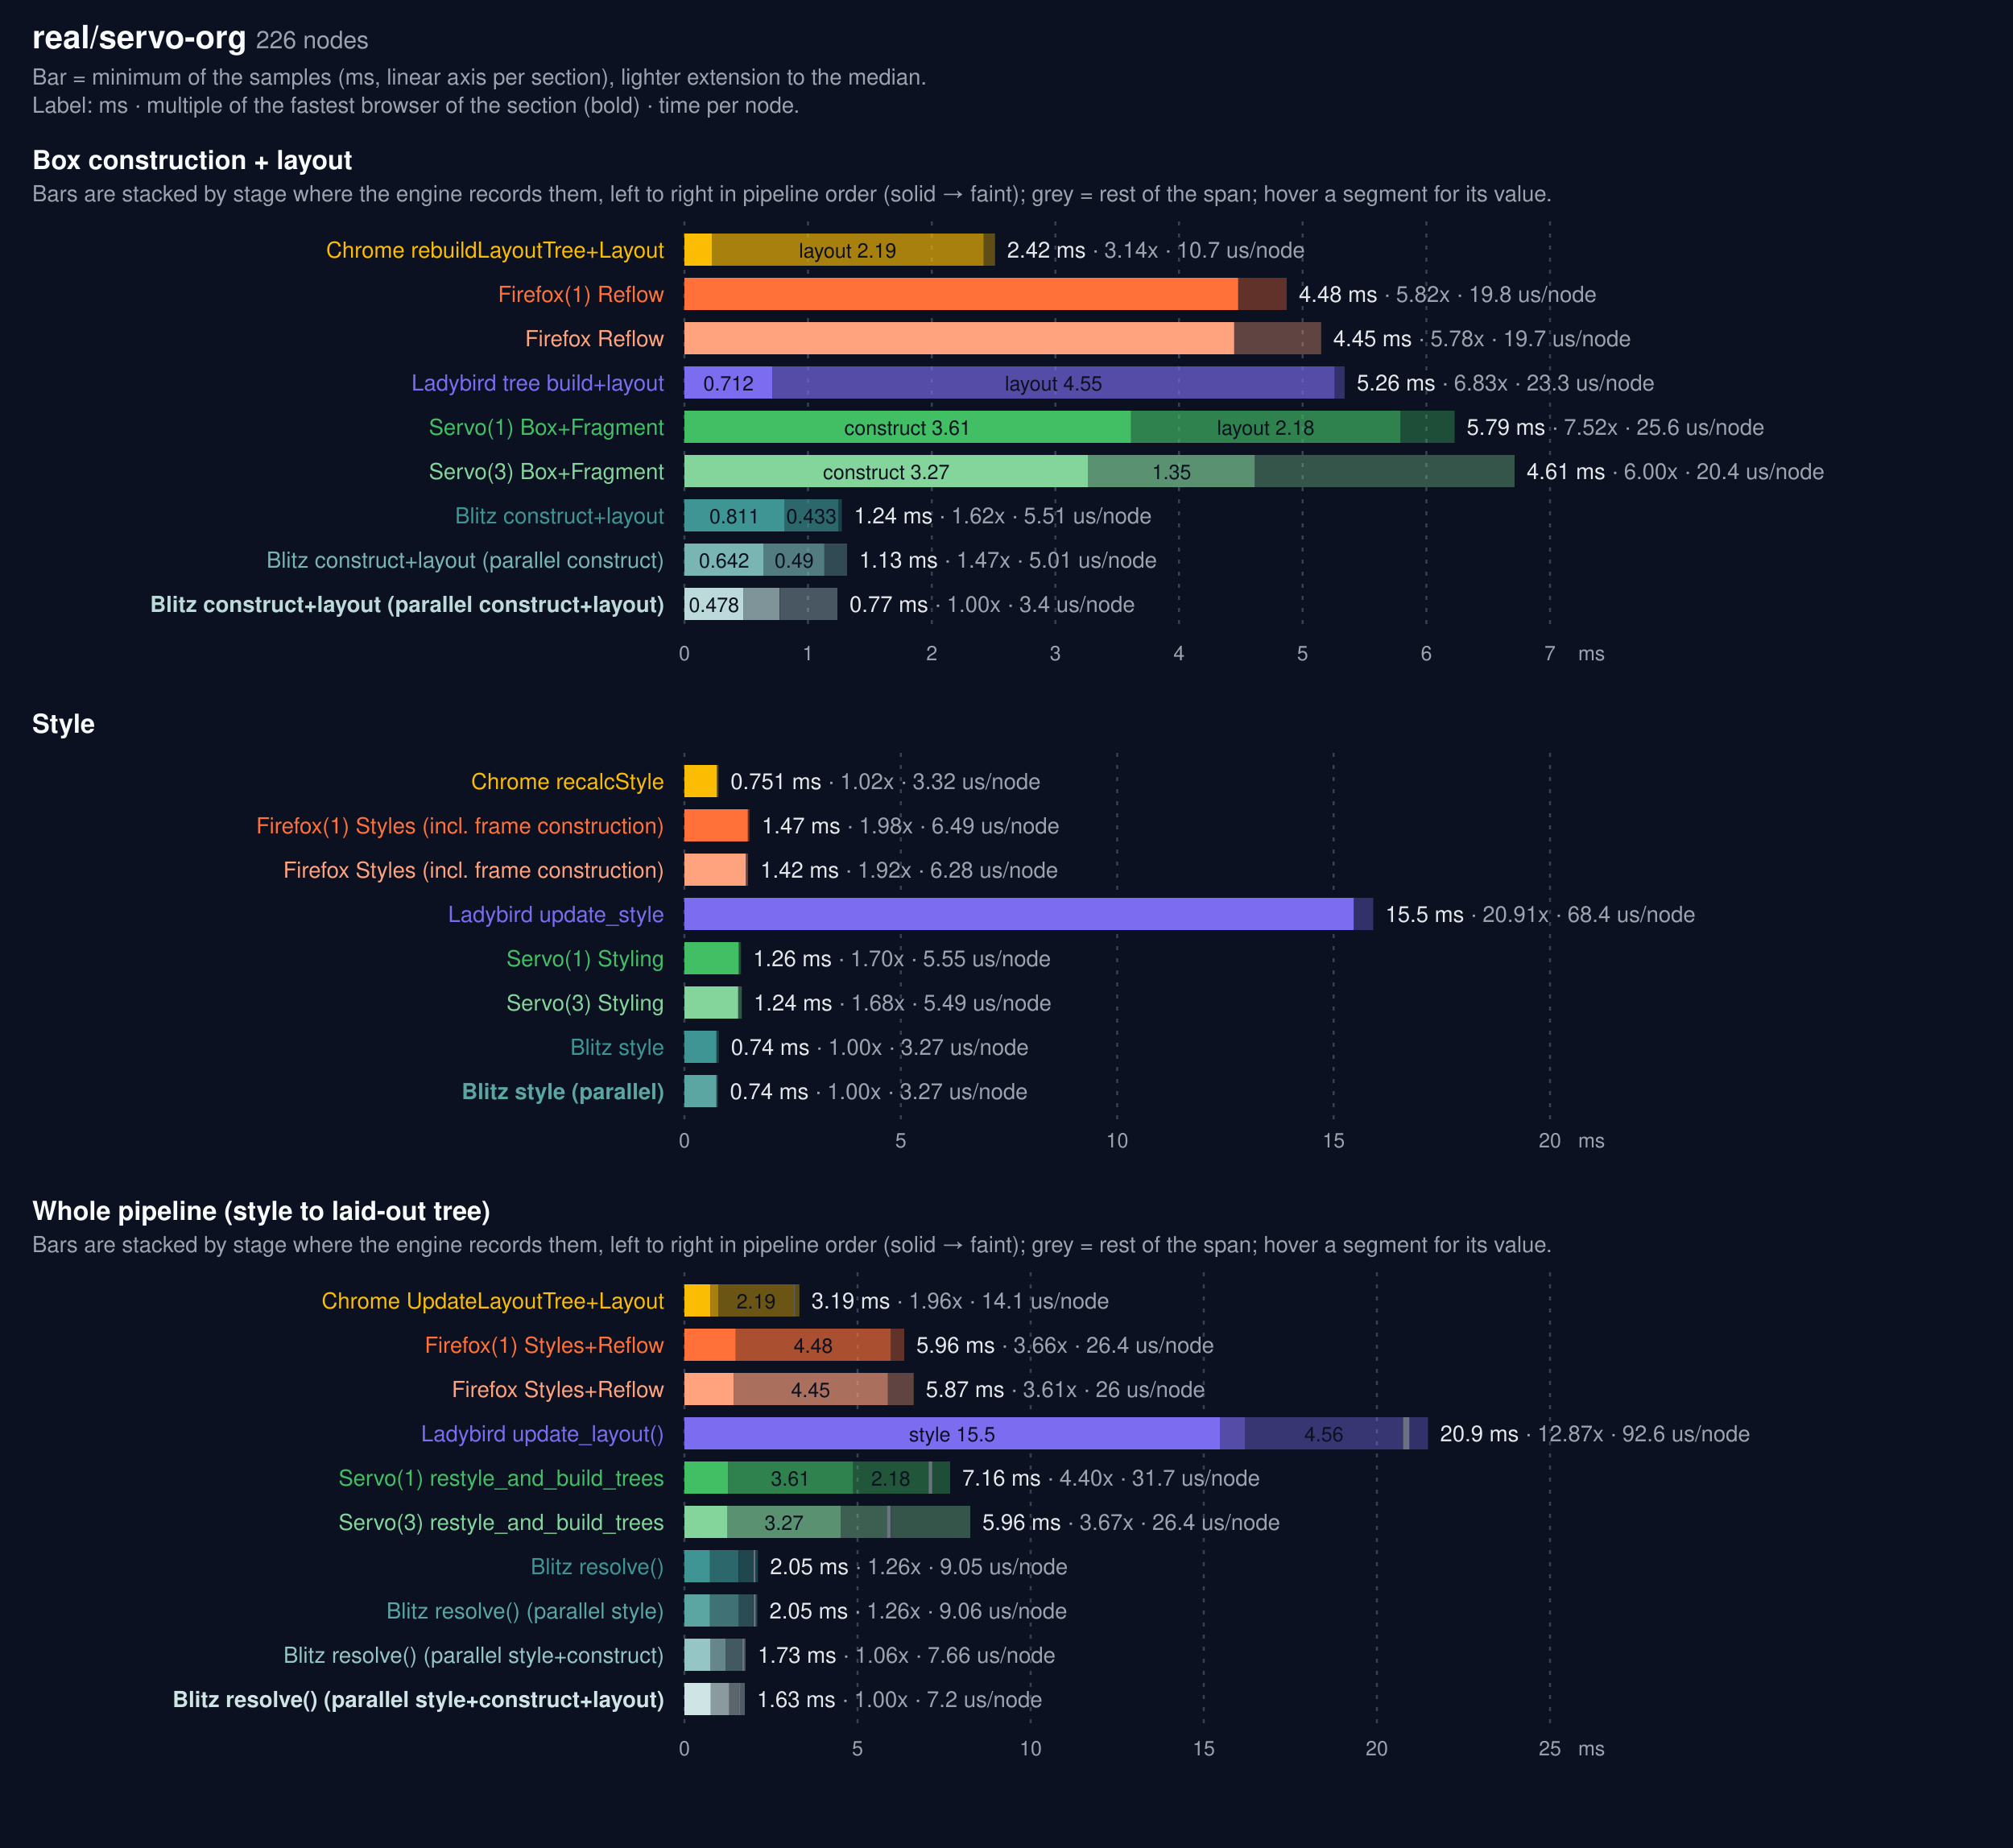
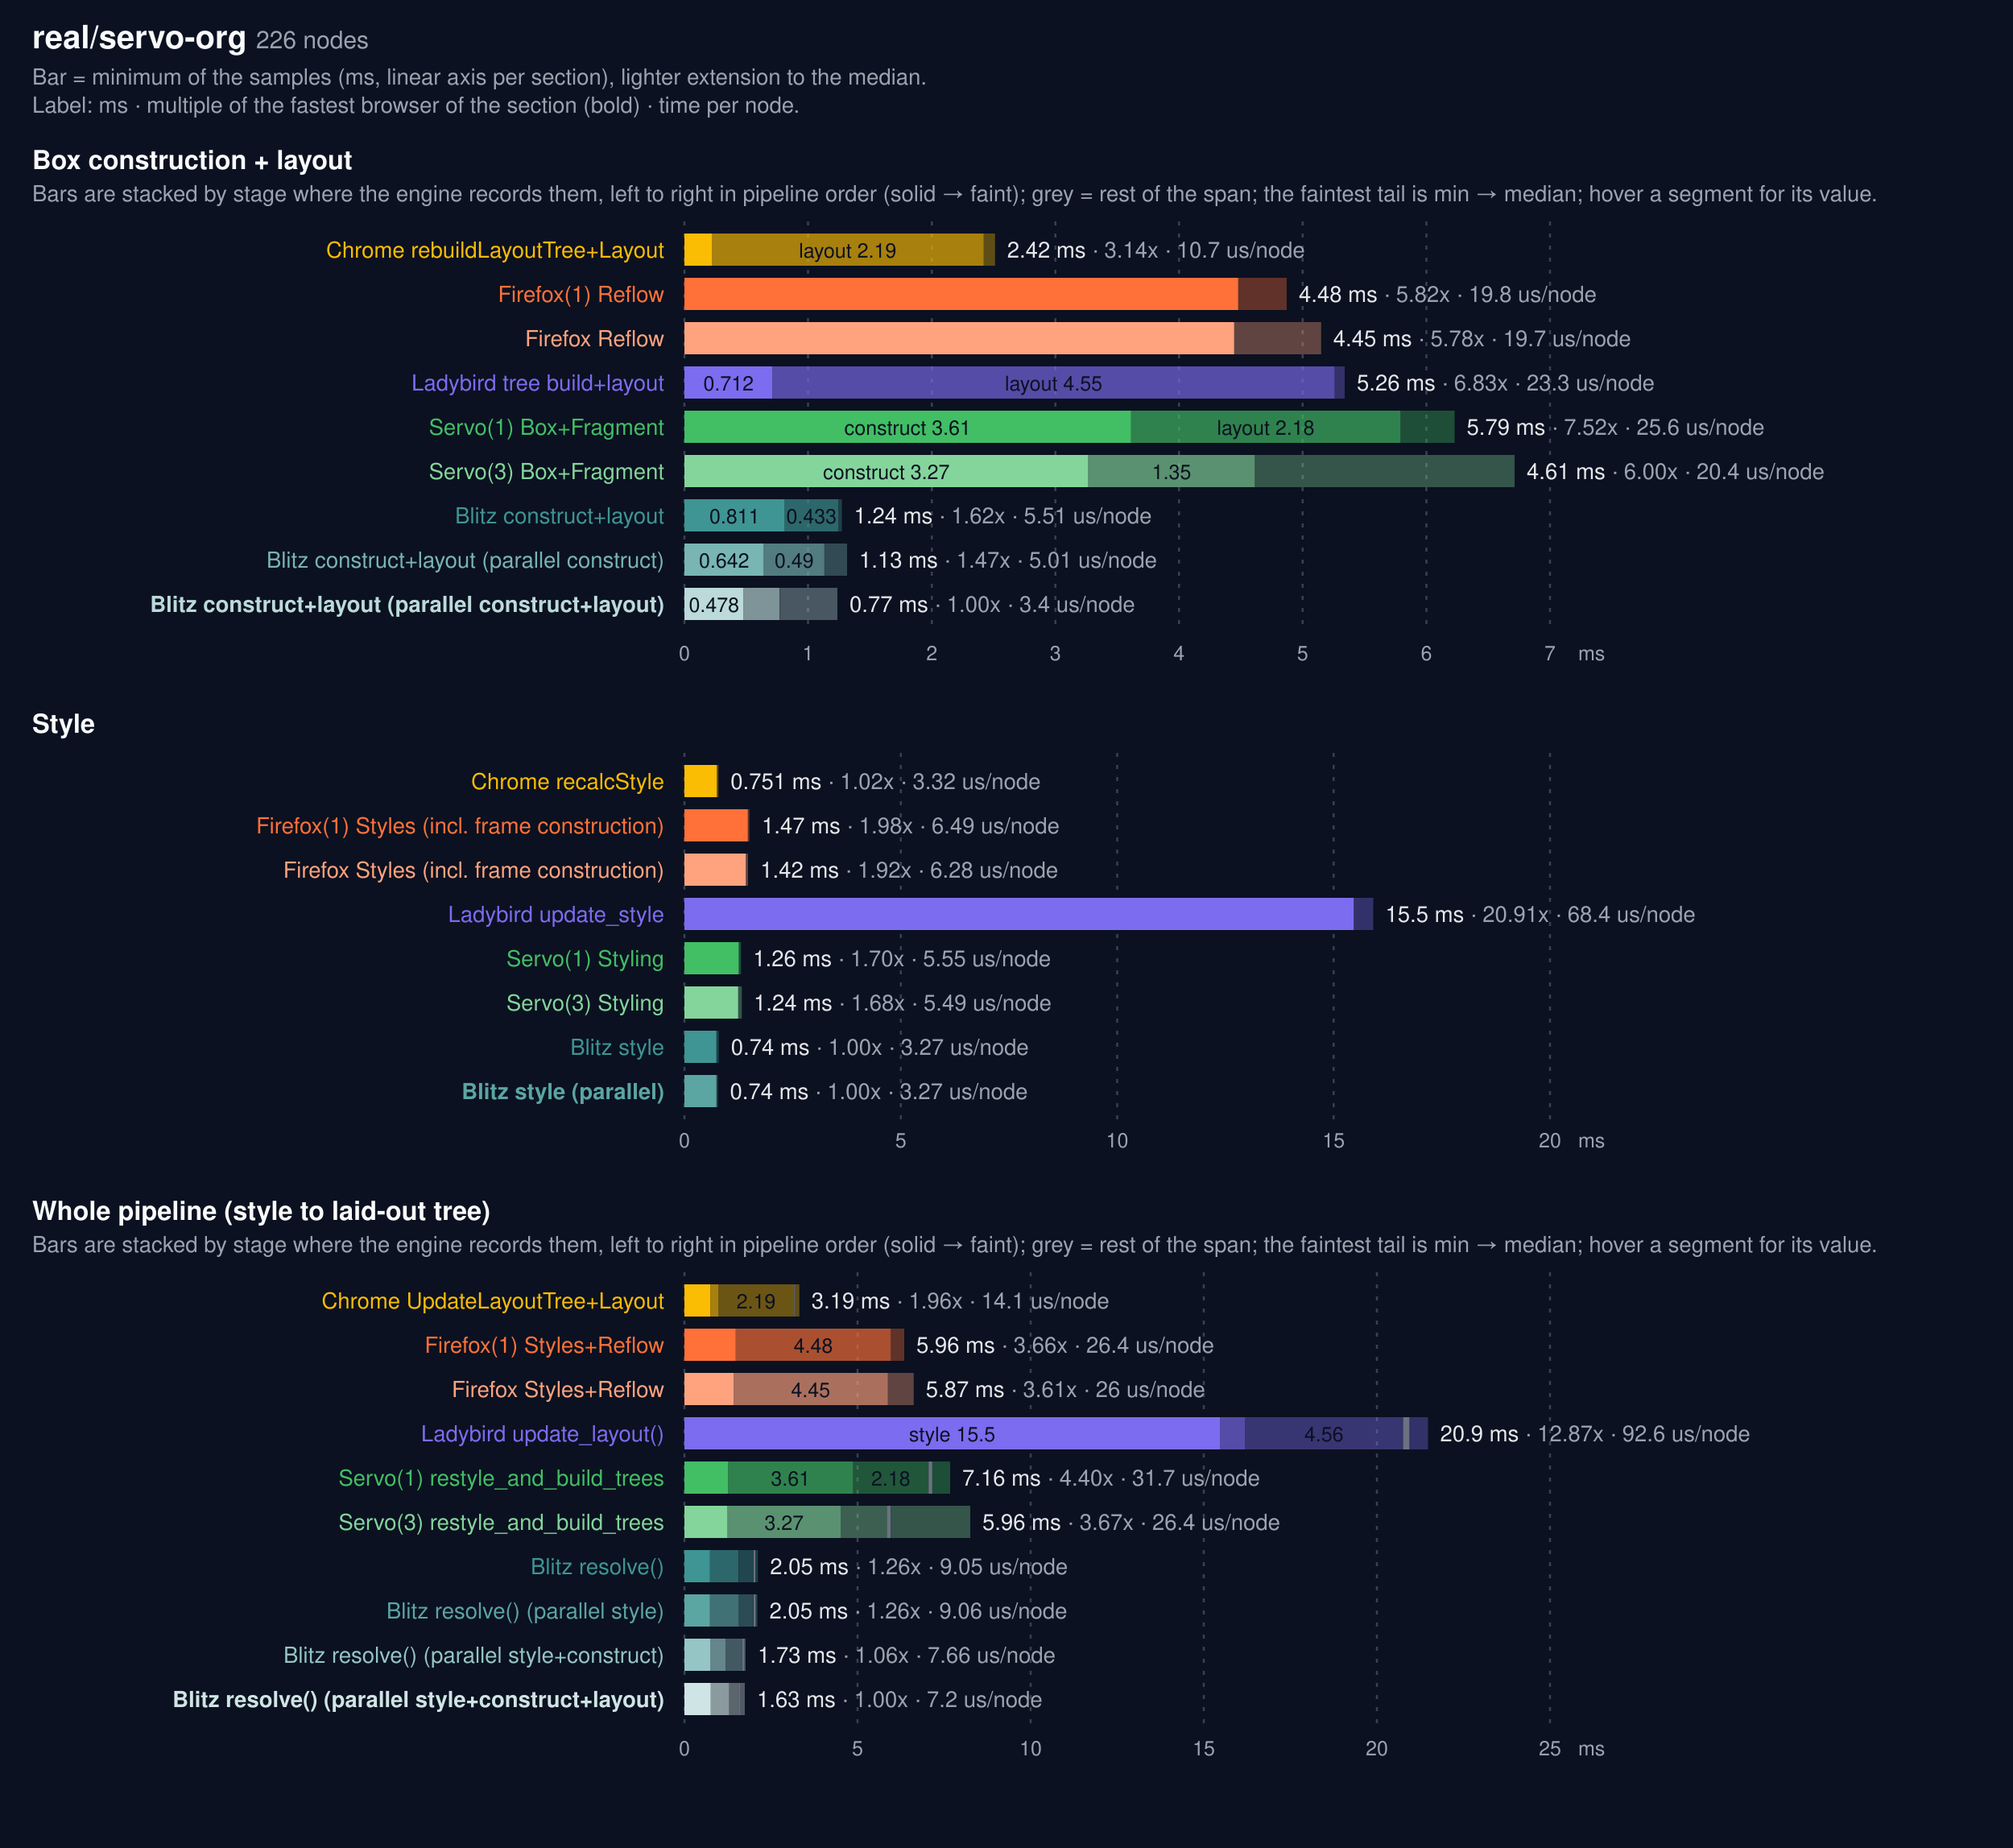
<svg xmlns="http://www.w3.org/2000/svg" width="1000" height="918" viewBox="0 0 1000 918" font-family="system-ui, -apple-system, Segoe UI, Helvetica, Arial, sans-serif">
  <rect width="1000" height="918" fill="#0b1120" />
  <text x="16" y="24" fill="#f9fafb" font-size="16" font-weight="600">real/servo-org <tspan fill="#9ca3af" font-size="12" font-weight="400">226 nodes</tspan>
  </text>
  <text x="16" y="42" fill="#9ca3af" font-size="11">Bar = minimum of the samples (ms, linear axis per section), lighter extension to the median.</text>
  <text x="16" y="56" fill="#9ca3af" font-size="11">Label: ms · multiple of the fastest browser of the section (bold) · time per node.</text>
  <text x="16" y="84" fill="#f9fafb" font-size="13" font-weight="600">Box construction + layout</text>
-   <text x="16" y="100" fill="#9ca3af" font-size="11">Bars are stacked by stage where the engine records them, left to right in pipeline order (solid → faint); grey = rest of the span; hover a segment for its value.</text>
+   <text x="16" y="100" fill="#9ca3af" font-size="11">Bars are stacked by stage where the engine records them, left to right in pipeline order (solid → faint); grey = rest of the span; the faintest tail is min → median; hover a segment for its value.</text>
  <line x1="340.0" x2="340.0" y1="110" y2="314" stroke="#374151" stroke-dasharray="2 4" />
  <text x="340.0" y="328" fill="#9ca3af" font-size="10" text-anchor="middle">0</text>
  <line x1="401.4" x2="401.4" y1="110" y2="314" stroke="#374151" stroke-dasharray="2 4" />
  <text x="401.4" y="328" fill="#9ca3af" font-size="10" text-anchor="middle">1</text>
  <line x1="462.9" x2="462.9" y1="110" y2="314" stroke="#374151" stroke-dasharray="2 4" />
  <text x="462.9" y="328" fill="#9ca3af" font-size="10" text-anchor="middle">2</text>
  <line x1="524.3" x2="524.3" y1="110" y2="314" stroke="#374151" stroke-dasharray="2 4" />
  <text x="524.3" y="328" fill="#9ca3af" font-size="10" text-anchor="middle">3</text>
  <line x1="585.7" x2="585.7" y1="110" y2="314" stroke="#374151" stroke-dasharray="2 4" />
  <text x="585.7" y="328" fill="#9ca3af" font-size="10" text-anchor="middle">4</text>
  <line x1="647.1" x2="647.1" y1="110" y2="314" stroke="#374151" stroke-dasharray="2 4" />
  <text x="647.1" y="328" fill="#9ca3af" font-size="10" text-anchor="middle">5</text>
  <line x1="708.6" x2="708.6" y1="110" y2="314" stroke="#374151" stroke-dasharray="2 4" />
  <text x="708.6" y="328" fill="#9ca3af" font-size="10" text-anchor="middle">6</text>
  <line x1="770.0" x2="770.0" y1="110" y2="314" stroke="#374151" stroke-dasharray="2 4" />
  <text x="770.0" y="328" fill="#9ca3af" font-size="10" text-anchor="middle">7</text>
  <text x="784" y="328" fill="#9ca3af" font-size="10">ms</text>
  <text x="330" y="128" fill="#FBBC04" font-size="11" text-anchor="end">Chrome rebuildLayoutTree+Layout</text>
  <rect x="340.0" y="116" width="13.8" height="16" fill="#FBBC04" opacity="1.0" />
  <rect x="353.8" y="116" width="134.8" height="16" fill="#FBBC04" opacity="0.65" />
  <text x="421.1" y="128" fill="#0b1120" font-size="10" text-anchor="middle">layout 2.19</text>
  <rect x="488.5" y="116" width="5.8" height="16" fill="#FBBC04" opacity="0.35" />
  <text x="500.3" y="128" fill="#e5e7eb" font-size="11">2.42 ms <tspan fill="#9ca3af">· 3.14x · 10.7 us/node</tspan>
  </text>
  <text x="330" y="150" fill="#FF7139" font-size="11" text-anchor="end">Firefox(1) Reflow</text>
  <rect x="340" y="138" width="275.1" height="16" fill="#FF7139" />
  <rect x="615.1" y="138" width="24.1" height="16" fill="#FF7139" opacity="0.35" />
  <text x="645.2" y="150" fill="#e5e7eb" font-size="11">4.48 ms <tspan fill="#9ca3af">· 5.82x · 19.8 us/node</tspan>
  </text>
  <text x="330" y="172" fill="#ffa37e" font-size="11" text-anchor="end">Firefox Reflow</text>
  <rect x="340" y="160" width="273.1" height="16" fill="#ffa37e" />
  <rect x="613.1" y="160" width="43.2" height="16" fill="#ffa37e" opacity="0.35" />
  <text x="662.3" y="172" fill="#e5e7eb" font-size="11">4.45 ms <tspan fill="#9ca3af">· 5.78x · 19.7 us/node</tspan>
  </text>
  <text x="330" y="194" fill="#7B6CF0" font-size="11" text-anchor="end">Ladybird tree build+layout</text>
  <rect x="340.0" y="182" width="43.7" height="16" fill="#7B6CF0" opacity="1.0" />
  <text x="361.9" y="194" fill="#0b1120" font-size="10" text-anchor="middle">0.712</text>
  <rect x="383.7" y="182" width="279.3" height="16" fill="#7B6CF0" opacity="0.65" />
  <text x="523.4" y="194" fill="#0b1120" font-size="10" text-anchor="middle">layout 4.55</text>
  <rect x="663.0" y="182" width="5.0" height="16" fill="#7B6CF0" opacity="0.35" />
  <text x="674.0" y="194" fill="#e5e7eb" font-size="11">5.26 ms <tspan fill="#9ca3af">· 6.83x · 23.3 us/node</tspan>
  </text>
  <text x="330" y="216" fill="#42BE65" font-size="11" text-anchor="end">Servo(1) Box+Fragment</text>
  <rect x="340.0" y="204" width="221.9" height="16" fill="#42BE65" opacity="1.0" />
  <text x="450.9" y="216" fill="#0b1120" font-size="10" text-anchor="middle">construct 3.61</text>
  <rect x="561.9" y="204" width="133.8" height="16" fill="#42BE65" opacity="0.65" />
  <text x="628.8" y="216" fill="#0b1120" font-size="10" text-anchor="middle">layout 2.18</text>
  <rect x="695.7" y="204" width="26.9" height="16" fill="#42BE65" opacity="0.35" />
  <text x="728.6" y="216" fill="#e5e7eb" font-size="11">5.79 ms <tspan fill="#9ca3af">· 7.52x · 25.6 us/node</tspan>
  </text>
  <text x="330" y="238" fill="#84d59b" font-size="11" text-anchor="end">Servo(3) Box+Fragment</text>
  <rect x="340.0" y="226" width="200.6" height="16" fill="#84d59b" opacity="1.0" />
  <text x="440.3" y="238" fill="#0b1120" font-size="10" text-anchor="middle">construct 3.27</text>
  <rect x="540.6" y="226" width="82.8" height="16" fill="#84d59b" opacity="0.65" />
  <text x="582.0" y="238" fill="#0b1120" font-size="10" text-anchor="middle">1.35</text>
  <rect x="623.5" y="226" width="128.9" height="16" fill="#84d59b" opacity="0.35" />
  <text x="758.4" y="238" fill="#e5e7eb" font-size="11">4.61 ms <tspan fill="#9ca3af">· 6.00x · 20.4 us/node</tspan>
  </text>
  <text x="330" y="260" fill="#3E9593" font-size="11" text-anchor="end">Blitz construct+layout</text>
  <rect x="340.0" y="248" width="49.8" height="16" fill="#3E9593" opacity="1.0" />
  <text x="364.9" y="260" fill="#0b1120" font-size="10" text-anchor="middle">0.811</text>
  <rect x="389.8" y="248" width="26.6" height="16" fill="#3E9593" opacity="0.65" />
  <text x="403.1" y="260" fill="#0b1120" font-size="10" text-anchor="middle">0.433</text>
  <rect x="416.4" y="248" width="1.8" height="16" fill="#3E9593" opacity="0.35" />
  <text x="424.2" y="260" fill="#e5e7eb" font-size="11">1.24 ms <tspan fill="#9ca3af">· 1.62x · 5.51 us/node</tspan>
  </text>
  <text x="330" y="282" fill="#78b5b3" font-size="11" text-anchor="end">Blitz construct+layout (parallel construct)</text>
  <rect x="340.0" y="270" width="39.4" height="16" fill="#78b5b3" opacity="1.0" />
  <text x="359.7" y="282" fill="#0b1120" font-size="10" text-anchor="middle">0.642</text>
  <rect x="379.4" y="270" width="30.1" height="16" fill="#78b5b3" opacity="0.65" />
  <text x="394.5" y="282" fill="#0b1120" font-size="10" text-anchor="middle">0.49</text>
  <rect x="409.5" y="270" width="11.3" height="16" fill="#78b5b3" opacity="0.35" />
  <text x="426.8" y="282" fill="#e5e7eb" font-size="11">1.13 ms <tspan fill="#9ca3af">· 1.47x · 5.01 us/node</tspan>
  </text>
  <text x="330" y="304" fill="#bbdad9" font-size="11" text-anchor="end" font-weight="700">Blitz construct+layout (parallel construct+layout)</text>
  <rect x="340.0" y="292" width="29.3" height="16" fill="#bbdad9" opacity="1.0" />
  <text x="354.7" y="304" fill="#0b1120" font-size="10" text-anchor="middle">0.478</text>
  <rect x="369.3" y="292" width="17.9" height="16" fill="#bbdad9" opacity="0.65" />
  <rect x="387.3" y="292" width="28.7" height="16" fill="#bbdad9" opacity="0.35" />
  <text x="422.0" y="304" fill="#e5e7eb" font-size="11">0.77 ms <tspan fill="#9ca3af">· 1.00x · 3.4 us/node</tspan>
  </text>
  <text x="16" y="364" fill="#f9fafb" font-size="13" font-weight="600">Style</text>
  <line x1="340.0" x2="340.0" y1="374" y2="556" stroke="#374151" stroke-dasharray="2 4" />
  <text x="340.0" y="570" fill="#9ca3af" font-size="10" text-anchor="middle">0</text>
  <line x1="447.5" x2="447.5" y1="374" y2="556" stroke="#374151" stroke-dasharray="2 4" />
  <text x="447.5" y="570" fill="#9ca3af" font-size="10" text-anchor="middle">5</text>
  <line x1="555.0" x2="555.0" y1="374" y2="556" stroke="#374151" stroke-dasharray="2 4" />
  <text x="555.0" y="570" fill="#9ca3af" font-size="10" text-anchor="middle">10</text>
  <line x1="662.5" x2="662.5" y1="374" y2="556" stroke="#374151" stroke-dasharray="2 4" />
  <text x="662.5" y="570" fill="#9ca3af" font-size="10" text-anchor="middle">15</text>
  <line x1="770.0" x2="770.0" y1="374" y2="556" stroke="#374151" stroke-dasharray="2 4" />
  <text x="770.0" y="570" fill="#9ca3af" font-size="10" text-anchor="middle">20</text>
  <text x="784" y="570" fill="#9ca3af" font-size="10">ms</text>
  <text x="330" y="392" fill="#FBBC04" font-size="11" text-anchor="end">Chrome recalcStyle</text>
  <rect x="340" y="380" width="16.1" height="16" fill="#FBBC04" />
  <rect x="356.1" y="380" width="0.8" height="16" fill="#FBBC04" opacity="0.35" />
  <text x="362.9" y="392" fill="#e5e7eb" font-size="11">0.751 ms <tspan fill="#9ca3af">· 1.02x · 3.32 us/node</tspan>
  </text>
  <text x="330" y="414" fill="#FF7139" font-size="11" text-anchor="end">Firefox(1) Styles (incl. frame construction)</text>
  <rect x="340" y="402" width="31.5" height="16" fill="#FF7139" />
  <rect x="371.5" y="402" width="0.8" height="16" fill="#FF7139" opacity="0.35" />
  <text x="378.4" y="414" fill="#e5e7eb" font-size="11">1.47 ms <tspan fill="#9ca3af">· 1.98x · 6.49 us/node</tspan>
  </text>
  <text x="330" y="436" fill="#ffa37e" font-size="11" text-anchor="end">Firefox Styles (incl. frame construction)</text>
  <rect x="340" y="424" width="30.5" height="16" fill="#ffa37e" />
  <rect x="370.5" y="424" width="1.1" height="16" fill="#ffa37e" opacity="0.35" />
  <text x="377.7" y="436" fill="#e5e7eb" font-size="11">1.42 ms <tspan fill="#9ca3af">· 1.92x · 6.28 us/node</tspan>
  </text>
  <text x="330" y="458" fill="#7B6CF0" font-size="11" text-anchor="end">Ladybird update_style</text>
  <rect x="340" y="446" width="332.5" height="16" fill="#7B6CF0" />
  <rect x="672.5" y="446" width="9.7" height="16" fill="#7B6CF0" opacity="0.35" />
  <text x="688.2" y="458" fill="#e5e7eb" font-size="11">15.5 ms <tspan fill="#9ca3af">· 20.91x · 68.4 us/node</tspan>
  </text>
  <text x="330" y="480" fill="#42BE65" font-size="11" text-anchor="end">Servo(1) Styling</text>
  <rect x="340" y="468" width="27.0" height="16" fill="#42BE65" />
  <rect x="367.0" y="468" width="1.1" height="16" fill="#42BE65" opacity="0.35" />
  <text x="374.1" y="480" fill="#e5e7eb" font-size="11">1.26 ms <tspan fill="#9ca3af">· 1.70x · 5.55 us/node</tspan>
  </text>
  <text x="330" y="502" fill="#84d59b" font-size="11" text-anchor="end">Servo(3) Styling</text>
  <rect x="340" y="490" width="26.7" height="16" fill="#84d59b" />
  <rect x="366.7" y="490" width="1.8" height="16" fill="#84d59b" opacity="0.35" />
  <text x="374.4" y="502" fill="#e5e7eb" font-size="11">1.24 ms <tspan fill="#9ca3af">· 1.68x · 5.49 us/node</tspan>
  </text>
  <text x="330" y="524" fill="#3E9593" font-size="11" text-anchor="end">Blitz style</text>
  <rect x="340" y="512" width="15.9" height="16" fill="#3E9593" />
  <rect x="355.9" y="512" width="1.2" height="16" fill="#3E9593" opacity="0.35" />
  <text x="363.1" y="524" fill="#e5e7eb" font-size="11">0.74 ms <tspan fill="#9ca3af">· 1.00x · 3.27 us/node</tspan>
  </text>
  <text x="330" y="546" fill="#5ba5a3" font-size="11" text-anchor="end" font-weight="700">Blitz style (parallel)</text>
  <rect x="340" y="534" width="15.9" height="16" fill="#5ba5a3" />
  <rect x="355.9" y="534" width="0.7" height="16" fill="#5ba5a3" opacity="0.35" />
  <text x="362.6" y="546" fill="#e5e7eb" font-size="11">0.74 ms <tspan fill="#9ca3af">· 1.00x · 3.27 us/node</tspan>
  </text>
  <text x="16" y="606" fill="#f9fafb" font-size="13" font-weight="600">Whole pipeline (style to laid-out tree)</text>
-   <text x="16" y="622" fill="#9ca3af" font-size="11">Bars are stacked by stage where the engine records them, left to right in pipeline order (solid → faint); grey = rest of the span; hover a segment for its value.</text>
+   <text x="16" y="622" fill="#9ca3af" font-size="11">Bars are stacked by stage where the engine records them, left to right in pipeline order (solid → faint); grey = rest of the span; the faintest tail is min → median; hover a segment for its value.</text>
  <line x1="340.0" x2="340.0" y1="632" y2="858" stroke="#374151" stroke-dasharray="2 4" />
  <text x="340.0" y="872" fill="#9ca3af" font-size="10" text-anchor="middle">0</text>
  <line x1="426.0" x2="426.0" y1="632" y2="858" stroke="#374151" stroke-dasharray="2 4" />
  <text x="426.0" y="872" fill="#9ca3af" font-size="10" text-anchor="middle">5</text>
  <line x1="512.0" x2="512.0" y1="632" y2="858" stroke="#374151" stroke-dasharray="2 4" />
  <text x="512.0" y="872" fill="#9ca3af" font-size="10" text-anchor="middle">10</text>
  <line x1="598.0" x2="598.0" y1="632" y2="858" stroke="#374151" stroke-dasharray="2 4" />
  <text x="598.0" y="872" fill="#9ca3af" font-size="10" text-anchor="middle">15</text>
  <line x1="684.0" x2="684.0" y1="632" y2="858" stroke="#374151" stroke-dasharray="2 4" />
  <text x="684.0" y="872" fill="#9ca3af" font-size="10" text-anchor="middle">20</text>
  <line x1="770.0" x2="770.0" y1="632" y2="858" stroke="#374151" stroke-dasharray="2 4" />
  <text x="770.0" y="872" fill="#9ca3af" font-size="10" text-anchor="middle">25</text>
  <text x="784" y="872" fill="#9ca3af" font-size="10">ms</text>
  <text x="330" y="650" fill="#FBBC04" font-size="11" text-anchor="end">Chrome UpdateLayoutTree+Layout</text>
  <rect x="340.0" y="638" width="12.9" height="16" fill="#FBBC04" opacity="1.0" />
  <rect x="352.9" y="638" width="3.9" height="16" fill="#FBBC04" opacity="0.65" />
  <rect x="356.8" y="638" width="37.7" height="16" fill="#FBBC04" opacity="0.4" />
  <text x="375.6" y="650" fill="#0b1120" font-size="10" text-anchor="middle">2.19</text>
  <rect x="394.5" y="638" width="0.4" height="16" fill="#6b7280" opacity="1.0" />
  <rect x="394.9" y="638" width="2.2" height="16" fill="#FBBC04" opacity="0.35" />
  <text x="403.1" y="650" fill="#e5e7eb" font-size="11">3.19 ms <tspan fill="#9ca3af">· 1.96x · 14.1 us/node</tspan>
  </text>
  <text x="330" y="672" fill="#FF7139" font-size="11" text-anchor="end">Firefox(1) Styles+Reflow</text>
  <rect x="340.0" y="660" width="25.5" height="16" fill="#FF7139" opacity="1.0" />
  <rect x="365.5" y="660" width="77.0" height="16" fill="#FF7139" opacity="0.65" />
  <text x="404.0" y="672" fill="#0b1120" font-size="10" text-anchor="middle">4.48</text>
  <rect x="442.5" y="660" width="6.7" height="16" fill="#FF7139" opacity="0.35" />
  <text x="455.2" y="672" fill="#e5e7eb" font-size="11">5.96 ms <tspan fill="#9ca3af">· 3.66x · 26.4 us/node</tspan>
  </text>
  <text x="330" y="694" fill="#ffa37e" font-size="11" text-anchor="end">Firefox Styles+Reflow</text>
  <rect x="340.0" y="682" width="24.5" height="16" fill="#ffa37e" opacity="1.0" />
  <rect x="364.5" y="682" width="76.5" height="16" fill="#ffa37e" opacity="0.65" />
  <text x="402.7" y="694" fill="#0b1120" font-size="10" text-anchor="middle">4.45</text>
  <rect x="440.9" y="682" width="13.0" height="16" fill="#ffa37e" opacity="0.35" />
  <text x="459.9" y="694" fill="#e5e7eb" font-size="11">5.87 ms <tspan fill="#9ca3af">· 3.61x · 26 us/node</tspan>
  </text>
  <text x="330" y="716" fill="#7B6CF0" font-size="11" text-anchor="end">Ladybird update_layout()</text>
  <rect x="340.0" y="704" width="266.0" height="16" fill="#7B6CF0" opacity="1.0" />
  <text x="473.0" y="716" fill="#0b1120" font-size="10" text-anchor="middle">style 15.5</text>
  <rect x="606.0" y="704" width="12.5" height="16" fill="#7B6CF0" opacity="0.65" />
  <rect x="618.5" y="704" width="78.5" height="16" fill="#7B6CF0" opacity="0.4" />
  <text x="657.7" y="716" fill="#0b1120" font-size="10" text-anchor="middle">4.56</text>
  <rect x="697.0" y="704" width="3.1" height="16" fill="#6b7280" opacity="1.0" />
  <rect x="700.0" y="704" width="9.4" height="16" fill="#7B6CF0" opacity="0.35" />
  <text x="715.4" y="716" fill="#e5e7eb" font-size="11">20.9 ms <tspan fill="#9ca3af">· 12.87x · 92.6 us/node</tspan>
  </text>
  <text x="330" y="738" fill="#42BE65" font-size="11" text-anchor="end">Servo(1) restyle_and_build_trees</text>
  <rect x="340.0" y="726" width="21.7" height="16" fill="#42BE65" opacity="1.0" />
  <rect x="361.7" y="726" width="62.1" height="16" fill="#42BE65" opacity="0.65" />
  <text x="392.7" y="738" fill="#0b1120" font-size="10" text-anchor="middle">3.61</text>
  <rect x="423.8" y="726" width="37.5" height="16" fill="#42BE65" opacity="0.4" />
  <text x="442.5" y="738" fill="#0b1120" font-size="10" text-anchor="middle">2.18</text>
  <rect x="461.3" y="726" width="1.8" height="16" fill="#6b7280" opacity="1.0" />
  <rect x="463.1" y="726" width="8.9" height="16" fill="#42BE65" opacity="0.35" />
  <text x="478.0" y="738" fill="#e5e7eb" font-size="11">7.16 ms <tspan fill="#9ca3af">· 4.40x · 31.7 us/node</tspan>
  </text>
  <text x="330" y="760" fill="#84d59b" font-size="11" text-anchor="end">Servo(3) restyle_and_build_trees</text>
  <rect x="340.0" y="748" width="21.4" height="16" fill="#84d59b" opacity="1.0" />
  <rect x="361.4" y="748" width="56.2" height="16" fill="#84d59b" opacity="0.65" />
  <text x="389.5" y="760" fill="#0b1120" font-size="10" text-anchor="middle">3.27</text>
  <rect x="417.6" y="748" width="23.2" height="16" fill="#84d59b" opacity="0.4" />
  <rect x="440.7" y="748" width="1.8" height="16" fill="#6b7280" opacity="1.0" />
  <rect x="442.6" y="748" width="39.4" height="16" fill="#84d59b" opacity="0.35" />
  <text x="488.0" y="760" fill="#e5e7eb" font-size="11">5.96 ms <tspan fill="#9ca3af">· 3.67x · 26.4 us/node</tspan>
  </text>
  <text x="330" y="782" fill="#3E9593" font-size="11" text-anchor="end">Blitz resolve()</text>
  <rect x="340.0" y="770" width="12.7" height="16" fill="#3E9593" opacity="1.0" />
  <rect x="352.7" y="770" width="14.1" height="16" fill="#3E9593" opacity="0.65" />
  <rect x="366.9" y="770" width="7.5" height="16" fill="#3E9593" opacity="0.4" />
  <rect x="374.4" y="770" width="0.8" height="16" fill="#6b7280" opacity="1.0" />
  <rect x="375.2" y="770" width="1.3" height="16" fill="#3E9593" opacity="0.35" />
  <text x="382.5" y="782" fill="#e5e7eb" font-size="11">2.05 ms <tspan fill="#9ca3af">· 1.26x · 9.05 us/node</tspan>
  </text>
  <text x="330" y="804" fill="#5ba5a3" font-size="11" text-anchor="end">Blitz resolve() (parallel style)</text>
  <rect x="340.0" y="792" width="12.7" height="16" fill="#5ba5a3" opacity="1.0" />
  <rect x="352.7" y="792" width="14.2" height="16" fill="#5ba5a3" opacity="0.65" />
  <rect x="366.9" y="792" width="7.4" height="16" fill="#5ba5a3" opacity="0.4" />
  <rect x="374.4" y="792" width="0.9" height="16" fill="#6b7280" opacity="1.0" />
  <rect x="375.2" y="792" width="1.0" height="16" fill="#5ba5a3" opacity="0.35" />
  <text x="382.2" y="804" fill="#e5e7eb" font-size="11">2.05 ms <tspan fill="#9ca3af">· 1.26x · 9.06 us/node</tspan>
  </text>
  <text x="330" y="826" fill="#95c5c4" font-size="11" text-anchor="end">Blitz resolve() (parallel style+construct)</text>
  <rect x="340.0" y="814" width="13.0" height="16" fill="#95c5c4" opacity="1.0" />
  <rect x="353.0" y="814" width="7.6" height="16" fill="#95c5c4" opacity="0.65" />
  <rect x="360.7" y="814" width="8.0" height="16" fill="#95c5c4" opacity="0.4" />
  <rect x="368.7" y="814" width="1.1" height="16" fill="#6b7280" opacity="1.0" />
  <rect x="369.8" y="814" width="0.6" height="16" fill="#95c5c4" opacity="0.35" />
  <text x="376.4" y="826" fill="#e5e7eb" font-size="11">1.73 ms <tspan fill="#9ca3af">· 1.06x · 7.66 us/node</tspan>
  </text>
  <text x="330" y="848" fill="#cfe4e4" font-size="11" text-anchor="end" font-weight="700">Blitz resolve() (parallel style+construct+layout)</text>
  <rect x="340.0" y="836" width="13.1" height="16" fill="#cfe4e4" opacity="1.0" />
  <rect x="353.1" y="836" width="9.1" height="16" fill="#cfe4e4" opacity="0.65" />
  <rect x="362.2" y="836" width="4.7" height="16" fill="#cfe4e4" opacity="0.4" />
  <rect x="366.9" y="836" width="1.0" height="16" fill="#6b7280" opacity="1.0" />
  <rect x="368.0" y="836" width="2.0" height="16" fill="#cfe4e4" opacity="0.35" />
  <text x="376.0" y="848" fill="#e5e7eb" font-size="11">1.63 ms <tspan fill="#9ca3af">· 1.00x · 7.2 us/node</tspan>
  </text>
</svg>
